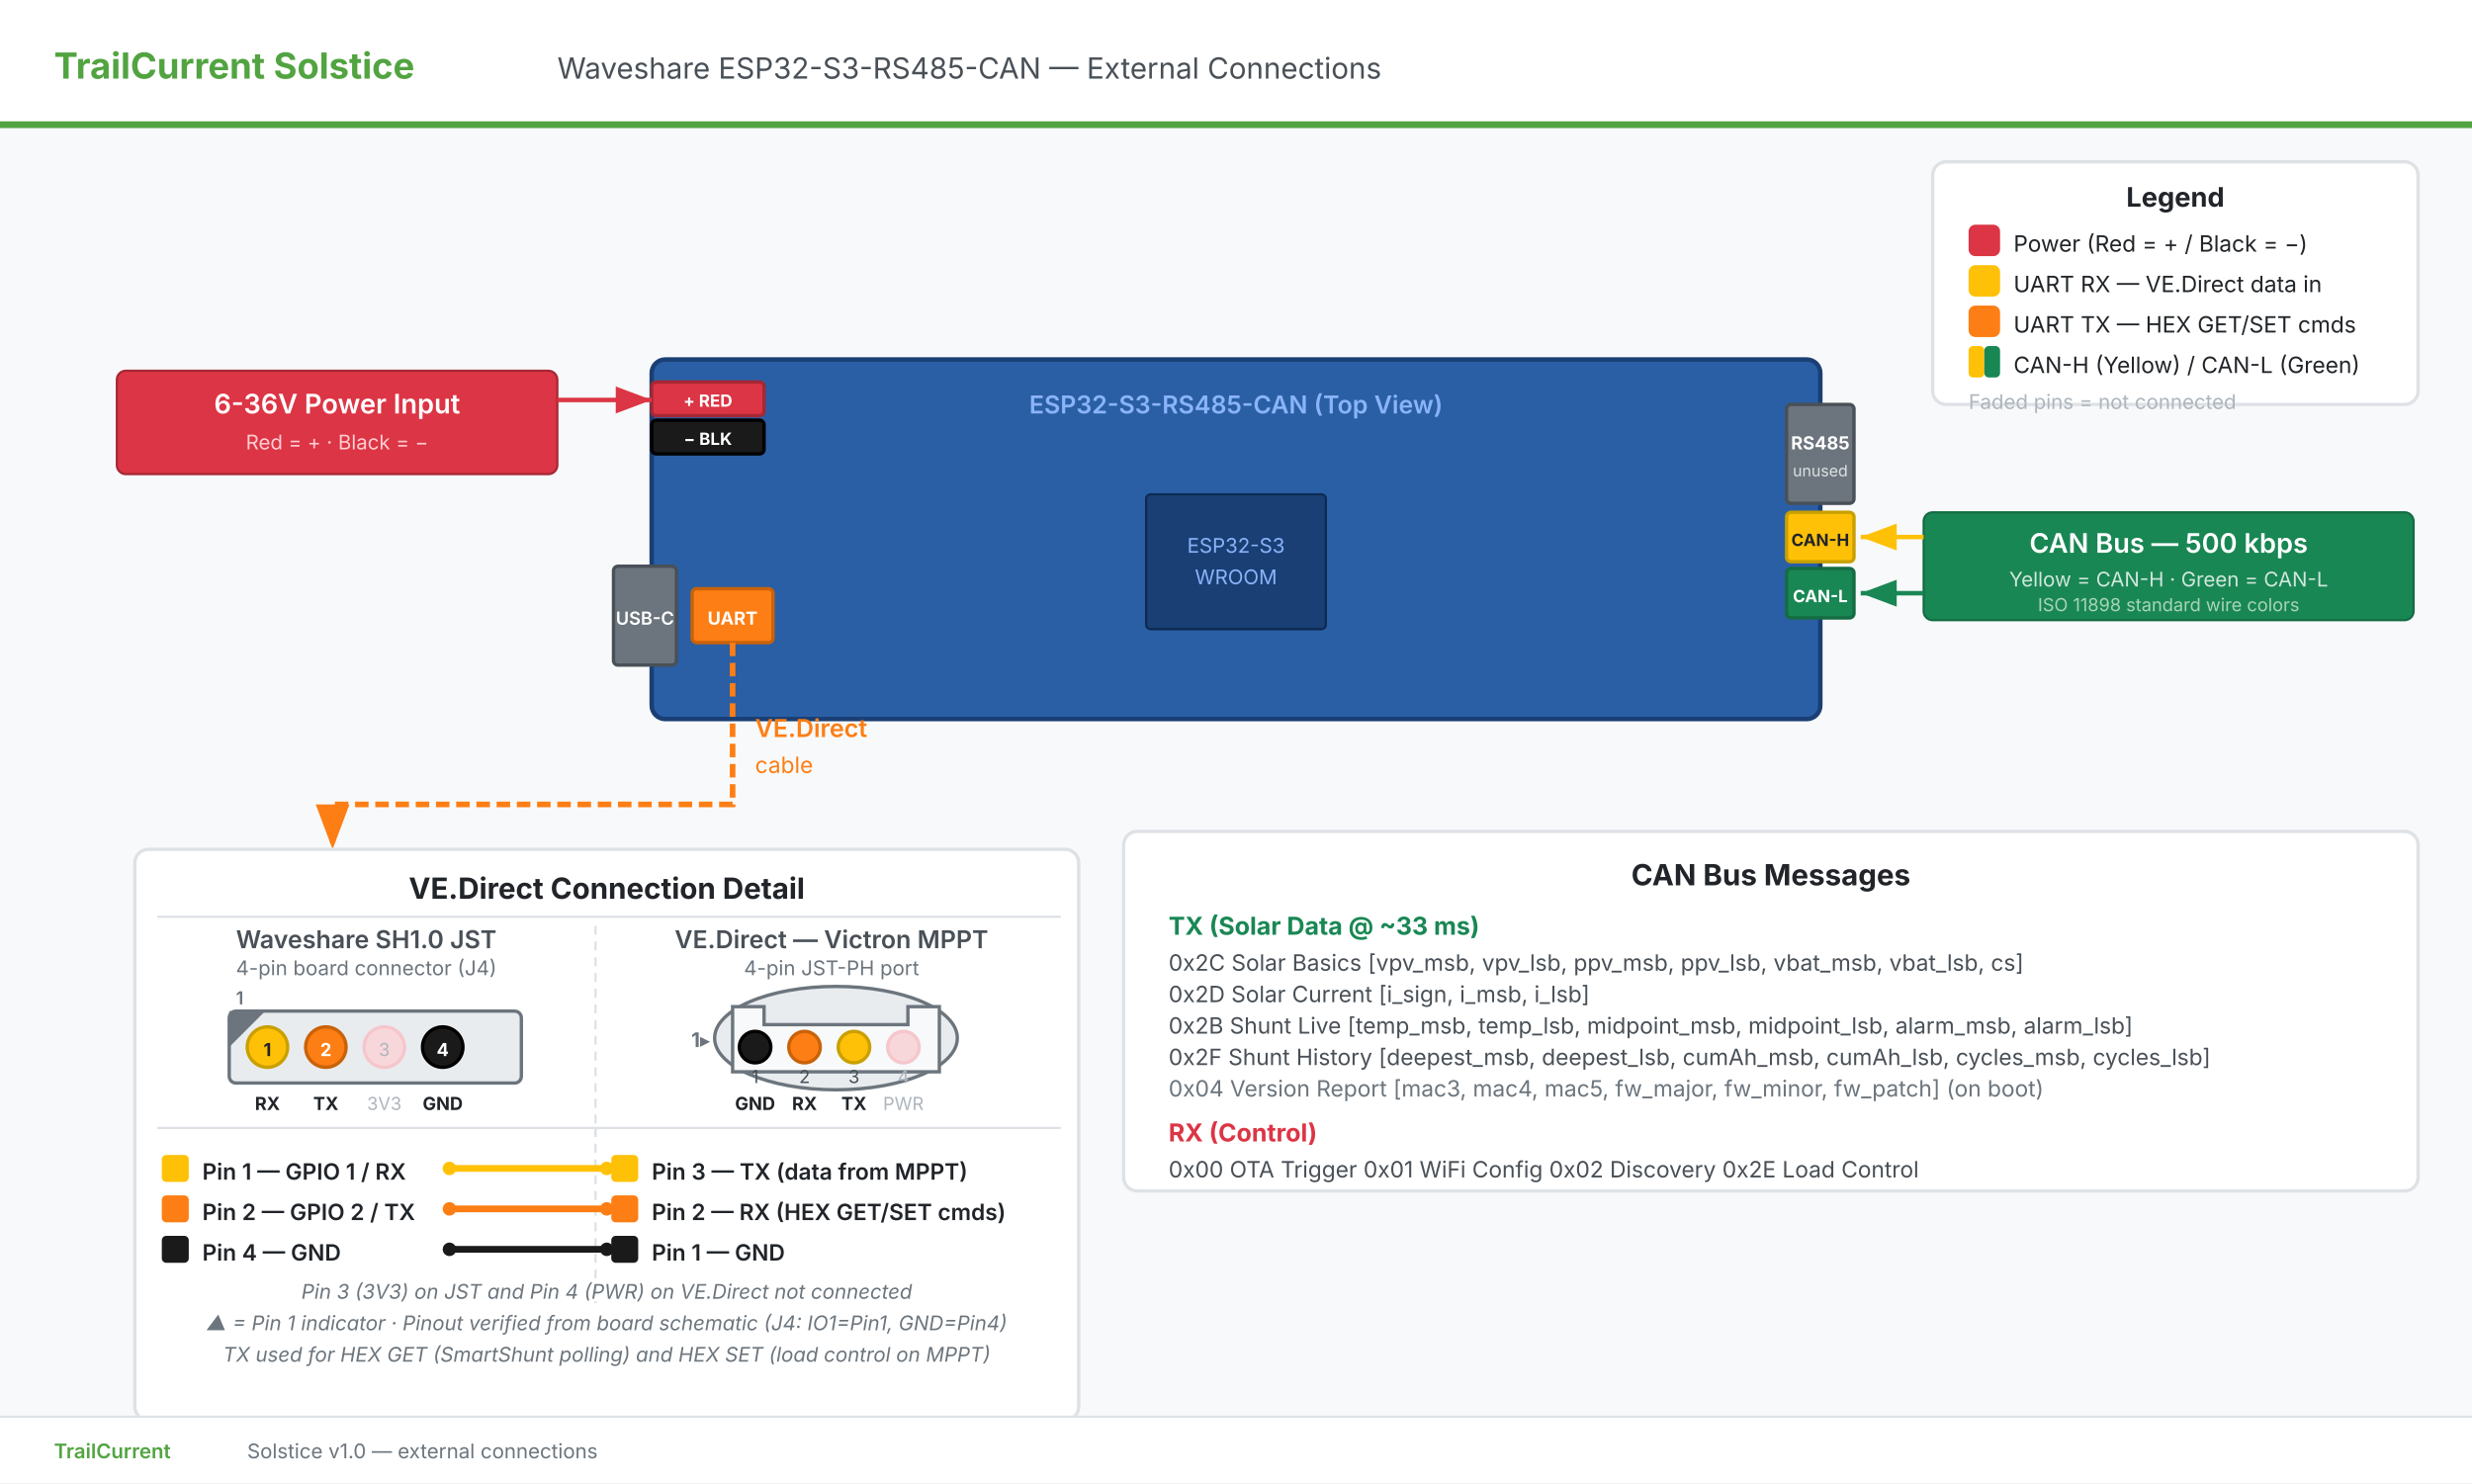
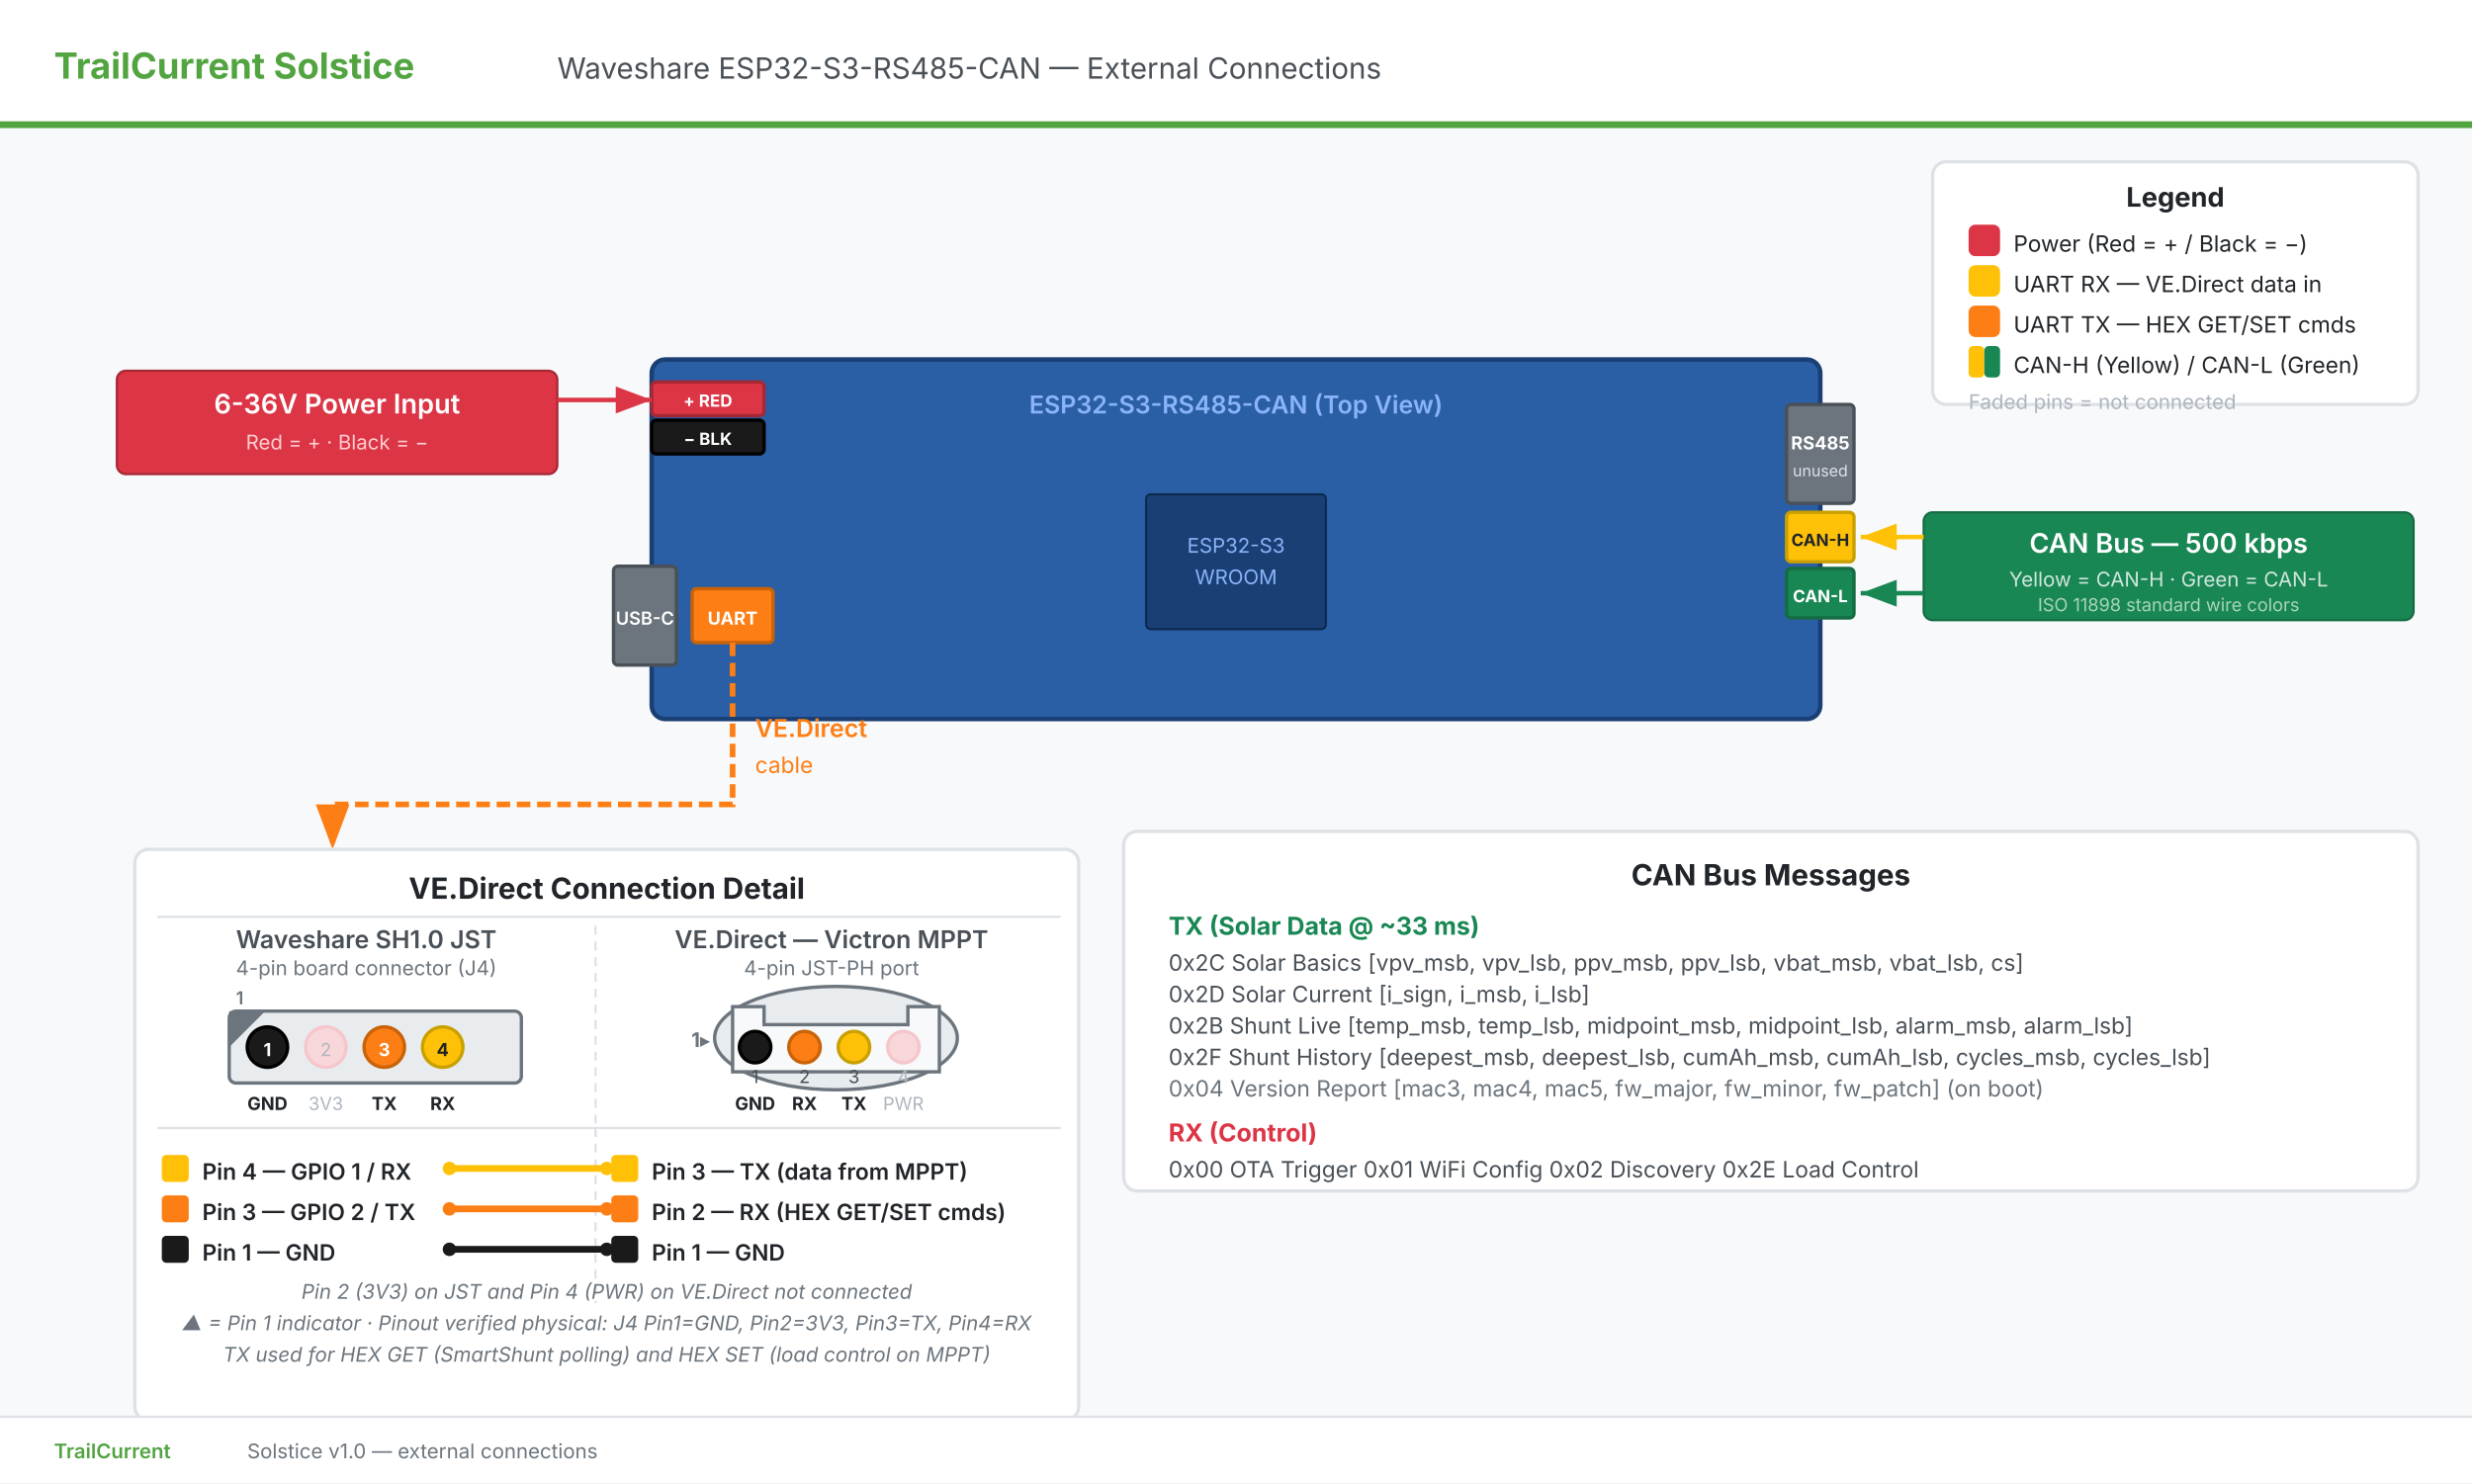
<svg xmlns="http://www.w3.org/2000/svg" viewBox="0 0 1100 660" font-family="Inter, Helvetica, Arial, sans-serif">
  <defs>
    <marker id="arr-uart" markerWidth="8" markerHeight="6" refX="8" refY="3" orient="auto">
      <path d="M0,0 L8,3 L0,6 Z" fill="#fd7e14" />
    </marker>
    <marker id="arr-can-h" markerWidth="8" markerHeight="6" refX="8" refY="3" orient="auto">
      <path d="M0,0 L8,3 L0,6 Z" fill="#ffc107" />
    </marker>
    <marker id="arr-can-l" markerWidth="8" markerHeight="6" refX="8" refY="3" orient="auto">
      <path d="M0,0 L8,3 L0,6 Z" fill="#198754" />
    </marker>
    <marker id="arr-pwr" markerWidth="8" markerHeight="6" refX="8" refY="3" orient="auto">
      <path d="M0,0 L8,3 L0,6 Z" fill="#dc3545" />
    </marker>
  </defs>
  <rect width="1100" height="660" fill="#f8f9fa" />
  <rect width="1100" height="54" fill="#ffffff" />
  <rect y="54" width="1100" height="3" fill="#52a441" />
  <text x="24" y="35" font-size="16" font-weight="700" fill="#52a441">TrailCurrent Solstice</text>
  <text x="248" y="35" font-size="13" fill="#495057">Waveshare ESP32-S3-RS485-CAN — External Connections</text>
  <rect x="290" y="160" width="520" height="160" fill="#2a5fa5" stroke="#1a3f75" stroke-width="2" rx="6" />
  <text x="550" y="184" text-anchor="middle" font-size="11" fill="#8ab4f8" font-weight="600">ESP32-S3-RS485-CAN (Top View)</text>
  <rect x="290" y="170" width="50" height="15" fill="#dc3545" stroke="#a52834" stroke-width="1.5" rx="2" />
  <text x="315" y="181" text-anchor="middle" font-size="7.5" fill="#fff" font-weight="700">+ RED</text>
  <rect x="290" y="187" width="50" height="15" fill="#1a1a1a" stroke="#000" stroke-width="1.5" rx="2" />
  <text x="315" y="198" text-anchor="middle" font-size="7.5" fill="#fff" font-weight="700">− BLK</text>
  <rect x="273" y="252" width="28" height="44" fill="#6c757d" stroke="#495057" stroke-width="1.5" rx="2" />
  <text x="287" y="278" text-anchor="middle" font-size="8" fill="#fff" font-weight="600">USB-C</text>
  <rect x="308" y="262" width="36" height="24" fill="#fd7e14" stroke="#c96208" stroke-width="1.5" rx="2" />
  <text x="326" y="278" text-anchor="middle" font-size="8" fill="#fff" font-weight="700">UART</text>
  <rect x="510" y="220" width="80" height="60" fill="#1a3f75" stroke="#0d2b52" stroke-width="1" rx="2" />
  <text x="550" y="246" text-anchor="middle" font-size="9" fill="#8ab4f8">ESP32-S3</text>
  <text x="550" y="260" text-anchor="middle" font-size="9" fill="#8ab4f8">WROOM</text>
  <rect x="795" y="180" width="30" height="44" fill="#6c757d" stroke="#495057" stroke-width="1.5" rx="2" />
  <text x="810" y="200" text-anchor="middle" font-size="8" fill="#fff" font-weight="700">RS485</text>
  <text x="810" y="212" text-anchor="middle" font-size="7" fill="#dee2e6">unused</text>
  <rect x="795" y="228" width="30" height="22" fill="#ffc107" stroke="#c9a000" stroke-width="1.5" rx="2" />
  <text x="810" y="243" text-anchor="middle" font-size="7.5" fill="#212529" font-weight="700">CAN-H</text>
  <rect x="795" y="253" width="30" height="22" fill="#198754" stroke="#146c43" stroke-width="1.5" rx="2" />
  <text x="810" y="268" text-anchor="middle" font-size="7.5" fill="#fff" font-weight="700">CAN-L</text>
  <rect x="52" y="165" width="196" height="46" fill="#dc3545" stroke="#a52834" stroke-width="1" rx="4" />
  <text x="150" y="184" text-anchor="middle" font-size="12" font-weight="600" fill="#fff">6-36V Power Input</text>
  <text x="150" y="200" text-anchor="middle" font-size="9" fill="#ffcdd2">Red = +  ·  Black = −</text>
  <polyline points="248,178 290,178" fill="none" stroke="#dc3545" stroke-width="2" marker-end="url(#arr-pwr)" />
  <rect x="856" y="228" width="218" height="48" fill="#198754" stroke="#146c43" stroke-width="1" rx="4" />
  <text x="965" y="246" text-anchor="middle" font-size="12" font-weight="600" fill="#fff">CAN Bus — 500 kbps</text>
  <text x="965" y="261" text-anchor="middle" font-size="9" fill="#d1e7dd">Yellow = CAN-H  ·  Green = CAN-L</text>
  <text x="965" y="272" text-anchor="middle" font-size="8" fill="#a8d5b5">ISO 11898 standard wire colors</text>
  <polyline points="856,239 828,239" fill="none" stroke="#ffc107" stroke-width="2" marker-end="url(#arr-can-h)" />
  <polyline points="856,264 828,264" fill="none" stroke="#198754" stroke-width="2" marker-end="url(#arr-can-l)" />
  <polyline points="326,286 326,358 148,358 148,378" fill="none" stroke="#fd7e14" stroke-width="2.5" stroke-dasharray="6,3" marker-end="url(#arr-uart)" />
  <text x="336" y="328" font-size="11" fill="#fd7e14" font-weight="600">VE.Direct</text>
  <text x="336" y="344" font-size="10" fill="#fd7e14">cable</text>
  <rect x="60" y="378" width="420" height="254" fill="#ffffff" stroke="#dee2e6" stroke-width="1.5" rx="6" />
  <text x="270" y="400" text-anchor="middle" font-size="13" font-weight="700" fill="#212529">VE.Direct Connection Detail</text>
  <line x1="70" y1="408" x2="472" y2="408" stroke="#dee2e6" stroke-width="1" />
  <text x="163" y="422" text-anchor="middle" font-size="11" font-weight="600" fill="#495057">Waveshare SH1.0 JST</text>
  <text x="163" y="434" text-anchor="middle" font-size="9" fill="#6c757d">4-pin board connector (J4)</text>
  <text x="370" y="422" text-anchor="middle" font-size="11" font-weight="600" fill="#495057">VE.Direct — Victron MPPT</text>
  <text x="370" y="434" text-anchor="middle" font-size="9" fill="#6c757d">4-pin JST-PH port</text>
  <line x1="265" y1="412" x2="265" y2="506" stroke="#dee2e6" stroke-width="1" stroke-dasharray="4,3" />
  <rect x="102" y="450" width="130" height="32" fill="#e9ecef" stroke="#6c757d" stroke-width="1.5" rx="3" />
  <polygon points="102,450 118,450 102,466" fill="#6c757d" />
  <text x="105" y="447" font-size="8" fill="#6c757d" font-weight="600">1</text>
-   <circle cx="119" cy="466" r="9" fill="#ffc107" stroke="#c9a000" stroke-width="1.5" />
-   <text x="119" y="470" text-anchor="middle" font-size="8" fill="#212529" font-weight="700">1</text>
-   <circle cx="145" cy="466" r="9" fill="#fd7e14" stroke="#c96208" stroke-width="1.5" />
-   <text x="145" y="470" text-anchor="middle" font-size="8" fill="#fff" font-weight="700">2</text>
-   <circle cx="171" cy="466" r="9" fill="#f8d7da" stroke="#f5c6cb" stroke-width="1.5" />
-   <text x="171" y="470" text-anchor="middle" font-size="8" fill="#adb5bd">3</text>
-   <circle cx="197" cy="466" r="9" fill="#1a1a1a" stroke="#000" stroke-width="1.5" />
-   <text x="197" y="470" text-anchor="middle" font-size="8" fill="#fff" font-weight="700">4</text>
-   <text x="119" y="494" text-anchor="middle" font-size="8" fill="#212529" font-weight="700">RX</text>
-   <text x="145" y="494" text-anchor="middle" font-size="8" fill="#212529" font-weight="700">TX</text>
-   <text x="171" y="494" text-anchor="middle" font-size="8" fill="#adb5bd">3V3</text>
-   <text x="197" y="494" text-anchor="middle" font-size="8" fill="#212529" font-weight="700">GND</text>
+   <circle cx="119" cy="466" r="9" fill="#1a1a1a" stroke="#000" stroke-width="1.5" />
+   <text x="119" y="470" text-anchor="middle" font-size="8" fill="#fff" font-weight="700">1</text>
+   <circle cx="145" cy="466" r="9" fill="#f8d7da" stroke="#f5c6cb" stroke-width="1.5" />
+   <text x="145" y="470" text-anchor="middle" font-size="8" fill="#adb5bd">2</text>
+   <circle cx="171" cy="466" r="9" fill="#fd7e14" stroke="#c96208" stroke-width="1.5" />
+   <text x="171" y="470" text-anchor="middle" font-size="8" fill="#fff" font-weight="700">3</text>
+   <circle cx="197" cy="466" r="9" fill="#ffc107" stroke="#c9a000" stroke-width="1.5" />
+   <text x="197" y="470" text-anchor="middle" font-size="8" fill="#212529" font-weight="700">4</text>
+   <text x="119" y="494" text-anchor="middle" font-size="8" fill="#212529" font-weight="700">GND</text>
+   <text x="145" y="494" text-anchor="middle" font-size="8" fill="#adb5bd">3V3</text>
+   <text x="171" y="494" text-anchor="middle" font-size="8" fill="#212529" font-weight="700">TX</text>
+   <text x="197" y="494" text-anchor="middle" font-size="8" fill="#212529" font-weight="700">RX</text>
  <ellipse cx="372" cy="462" rx="54" ry="23" fill="#e9ecef" stroke="#6c757d" stroke-width="1.5" />
  <path d="M 326,448 L 340,448 L 340,456 L 404,456 L 404,448 L 418,448 L 418,477 L 326,477 Z" fill="#f8f9fa" stroke="#6c757d" stroke-width="1.5" />
  <text x="316" y="466" text-anchor="end" font-size="9" fill="#6c757d" font-weight="700">1▸</text>
  <circle cx="336" cy="466" r="7" fill="#1a1a1a" stroke="#000" stroke-width="1.5" />
  <circle cx="358" cy="466" r="7" fill="#fd7e14" stroke="#c96208" stroke-width="1.5" />
  <circle cx="380" cy="466" r="7" fill="#ffc107" stroke="#c9a000" stroke-width="1.5" />
  <circle cx="402" cy="466" r="7" fill="#f8d7da" stroke="#f5c6cb" stroke-width="1.5" />
  <text x="336" y="482" text-anchor="middle" font-size="8" fill="#495057">1</text>
  <text x="358" y="482" text-anchor="middle" font-size="8" fill="#495057">2</text>
  <text x="380" y="482" text-anchor="middle" font-size="8" fill="#495057">3</text>
  <text x="402" y="482" text-anchor="middle" font-size="8" fill="#adb5bd">4</text>
  <text x="336" y="494" text-anchor="middle" font-size="8" fill="#212529" font-weight="700">GND</text>
  <text x="358" y="494" text-anchor="middle" font-size="8" fill="#212529" font-weight="700">RX</text>
  <text x="380" y="494" text-anchor="middle" font-size="8" fill="#212529" font-weight="700">TX</text>
  <text x="402" y="494" text-anchor="middle" font-size="8" fill="#adb5bd">PWR</text>
  <line x1="70" y1="502" x2="472" y2="502" stroke="#dee2e6" stroke-width="1" />
  <line x1="265" y1="502" x2="265" y2="580" stroke="#dee2e6" stroke-width="1" stroke-dasharray="4,3" />
  <rect x="72" y="514" width="12" height="12" fill="#ffc107" rx="2" />
-   <text x="90" y="525" font-size="10" fill="#212529" font-weight="600">Pin 1 — GPIO 1 / RX</text>
+   <text x="90" y="525" font-size="10" fill="#212529" font-weight="600">Pin 4 — GPIO 1 / RX</text>
  <line x1="200" y1="520" x2="270" y2="520" stroke="#ffc107" stroke-width="3" />
  <circle cx="200" cy="520" r="3" fill="#ffc107" />
  <circle cx="270" cy="520" r="3" fill="#ffc107" />
  <rect x="272" y="514" width="12" height="12" fill="#ffc107" rx="2" />
  <text x="290" y="525" font-size="10" fill="#212529" font-weight="600">Pin 3 — TX  (data from MPPT)</text>
  <rect x="72" y="532" width="12" height="12" fill="#fd7e14" rx="2" />
-   <text x="90" y="543" font-size="10" fill="#212529" font-weight="600">Pin 2 — GPIO 2 / TX</text>
+   <text x="90" y="543" font-size="10" fill="#212529" font-weight="600">Pin 3 — GPIO 2 / TX</text>
  <line x1="200" y1="538" x2="270" y2="538" stroke="#fd7e14" stroke-width="3" />
  <circle cx="200" cy="538" r="3" fill="#fd7e14" />
  <circle cx="270" cy="538" r="3" fill="#fd7e14" />
  <rect x="272" y="532" width="12" height="12" fill="#fd7e14" rx="2" />
  <text x="290" y="543" font-size="10" fill="#212529" font-weight="600">Pin 2 — RX  (HEX GET/SET cmds)</text>
  <rect x="72" y="550" width="12" height="12" fill="#1a1a1a" rx="2" />
-   <text x="90" y="561" font-size="10" fill="#212529" font-weight="600">Pin 4 — GND</text>
+   <text x="90" y="561" font-size="10" fill="#212529" font-weight="600">Pin 1 — GND</text>
  <line x1="200" y1="556" x2="270" y2="556" stroke="#1a1a1a" stroke-width="3" />
  <circle cx="200" cy="556" r="3" fill="#1a1a1a" />
  <circle cx="270" cy="556" r="3" fill="#1a1a1a" />
  <rect x="272" y="550" width="12" height="12" fill="#1a1a1a" rx="2" />
  <text x="290" y="561" font-size="10" fill="#212529" font-weight="600">Pin 1 — GND</text>
-   <text x="270" y="578" text-anchor="middle" font-size="9" fill="#6c757d" font-style="italic">Pin 3 (3V3) on JST and Pin 4 (PWR) on VE.Direct not connected</text>
-   <text x="270" y="592" text-anchor="middle" font-size="9" fill="#6c757d" font-style="italic">▲ = Pin 1 indicator · Pinout verified from board schematic (J4: IO1=Pin1, GND=Pin4)</text>
+   <text x="270" y="578" text-anchor="middle" font-size="9" fill="#6c757d" font-style="italic">Pin 2 (3V3) on JST and Pin 4 (PWR) on VE.Direct not connected</text>
+   <text x="270" y="592" text-anchor="middle" font-size="9" fill="#6c757d" font-style="italic">▲ = Pin 1 indicator · Pinout verified physical: J4 Pin1=GND, Pin2=3V3, Pin3=TX, Pin4=RX</text>
  <text x="270" y="606" text-anchor="middle" font-size="9" fill="#6c757d" font-style="italic">TX used for HEX GET (SmartShunt polling) and HEX SET (load control on MPPT)</text>
  <rect x="500" y="370" width="576" height="160" fill="#ffffff" stroke="#dee2e6" stroke-width="1.5" rx="6" />
  <text x="788" y="394" text-anchor="middle" font-size="13" font-weight="700" fill="#212529">CAN Bus Messages</text>
  <text x="520" y="416" font-size="11" fill="#198754" font-weight="700">TX (Solar Data @ ~33 ms)</text>
  <text x="520" y="432" font-size="10" fill="#495057">0x2C  Solar Basics   [vpv_msb, vpv_lsb, ppv_msb, ppv_lsb, vbat_msb, vbat_lsb, cs]</text>
  <text x="520" y="446" font-size="10" fill="#495057">0x2D  Solar Current  [i_sign, i_msb, i_lsb]</text>
  <text x="520" y="460" font-size="10" fill="#495057">0x2B  Shunt Live     [temp_msb, temp_lsb, midpoint_msb, midpoint_lsb, alarm_msb, alarm_lsb]</text>
  <text x="520" y="474" font-size="10" fill="#495057">0x2F  Shunt History  [deepest_msb, deepest_lsb, cumAh_msb, cumAh_lsb, cycles_msb, cycles_lsb]</text>
  <text x="520" y="488" font-size="10" fill="#6c757d">0x04  Version Report  [mac3, mac4, mac5, fw_major, fw_minor, fw_patch]  (on boot)</text>
  <text x="520" y="508" font-size="11" fill="#dc3545" font-weight="700">RX (Control)</text>
  <text x="520" y="524" font-size="10" fill="#495057">0x00  OTA Trigger     0x01  WiFi Config     0x02  Discovery     0x2E  Load Control</text>
  <rect x="860" y="72" width="216" height="108" fill="#ffffff" stroke="#dee2e6" stroke-width="1.5" rx="6" />
  <text x="968" y="92" text-anchor="middle" font-size="12" font-weight="700" fill="#212529">Legend</text>
  <rect x="876" y="100" width="14" height="14" fill="#dc3545" rx="3" />
  <text x="896" y="112" font-size="10" fill="#212529">Power (Red = + / Black = −)</text>
  <rect x="876" y="118" width="14" height="14" fill="#ffc107" rx="3" />
  <text x="896" y="130" font-size="10" fill="#212529">UART RX — VE.Direct data in</text>
  <rect x="876" y="136" width="14" height="14" fill="#fd7e14" rx="3" />
  <text x="896" y="148" font-size="10" fill="#212529">UART TX — HEX GET/SET cmds</text>
  <rect x="876" y="154" width="7" height="14" fill="#ffc107" rx="2" />
  <rect x="883" y="154" width="7" height="14" fill="#198754" rx="2" />
  <text x="896" y="166" font-size="10" fill="#212529">CAN-H (Yellow) / CAN-L (Green)</text>
  <text x="876" y="182" font-size="9" fill="#adb5bd">Faded pins = not connected</text>
  <rect y="630" width="1100" height="30" fill="#ffffff" />
  <rect y="630" width="1100" height="1" fill="#dee2e6" />
  <text x="24" y="649" font-size="9" fill="#52a441" font-weight="600">TrailCurrent</text>
  <text x="110" y="649" font-size="9" fill="#6c757d">Solstice v1.0 — external connections</text>
</svg>
